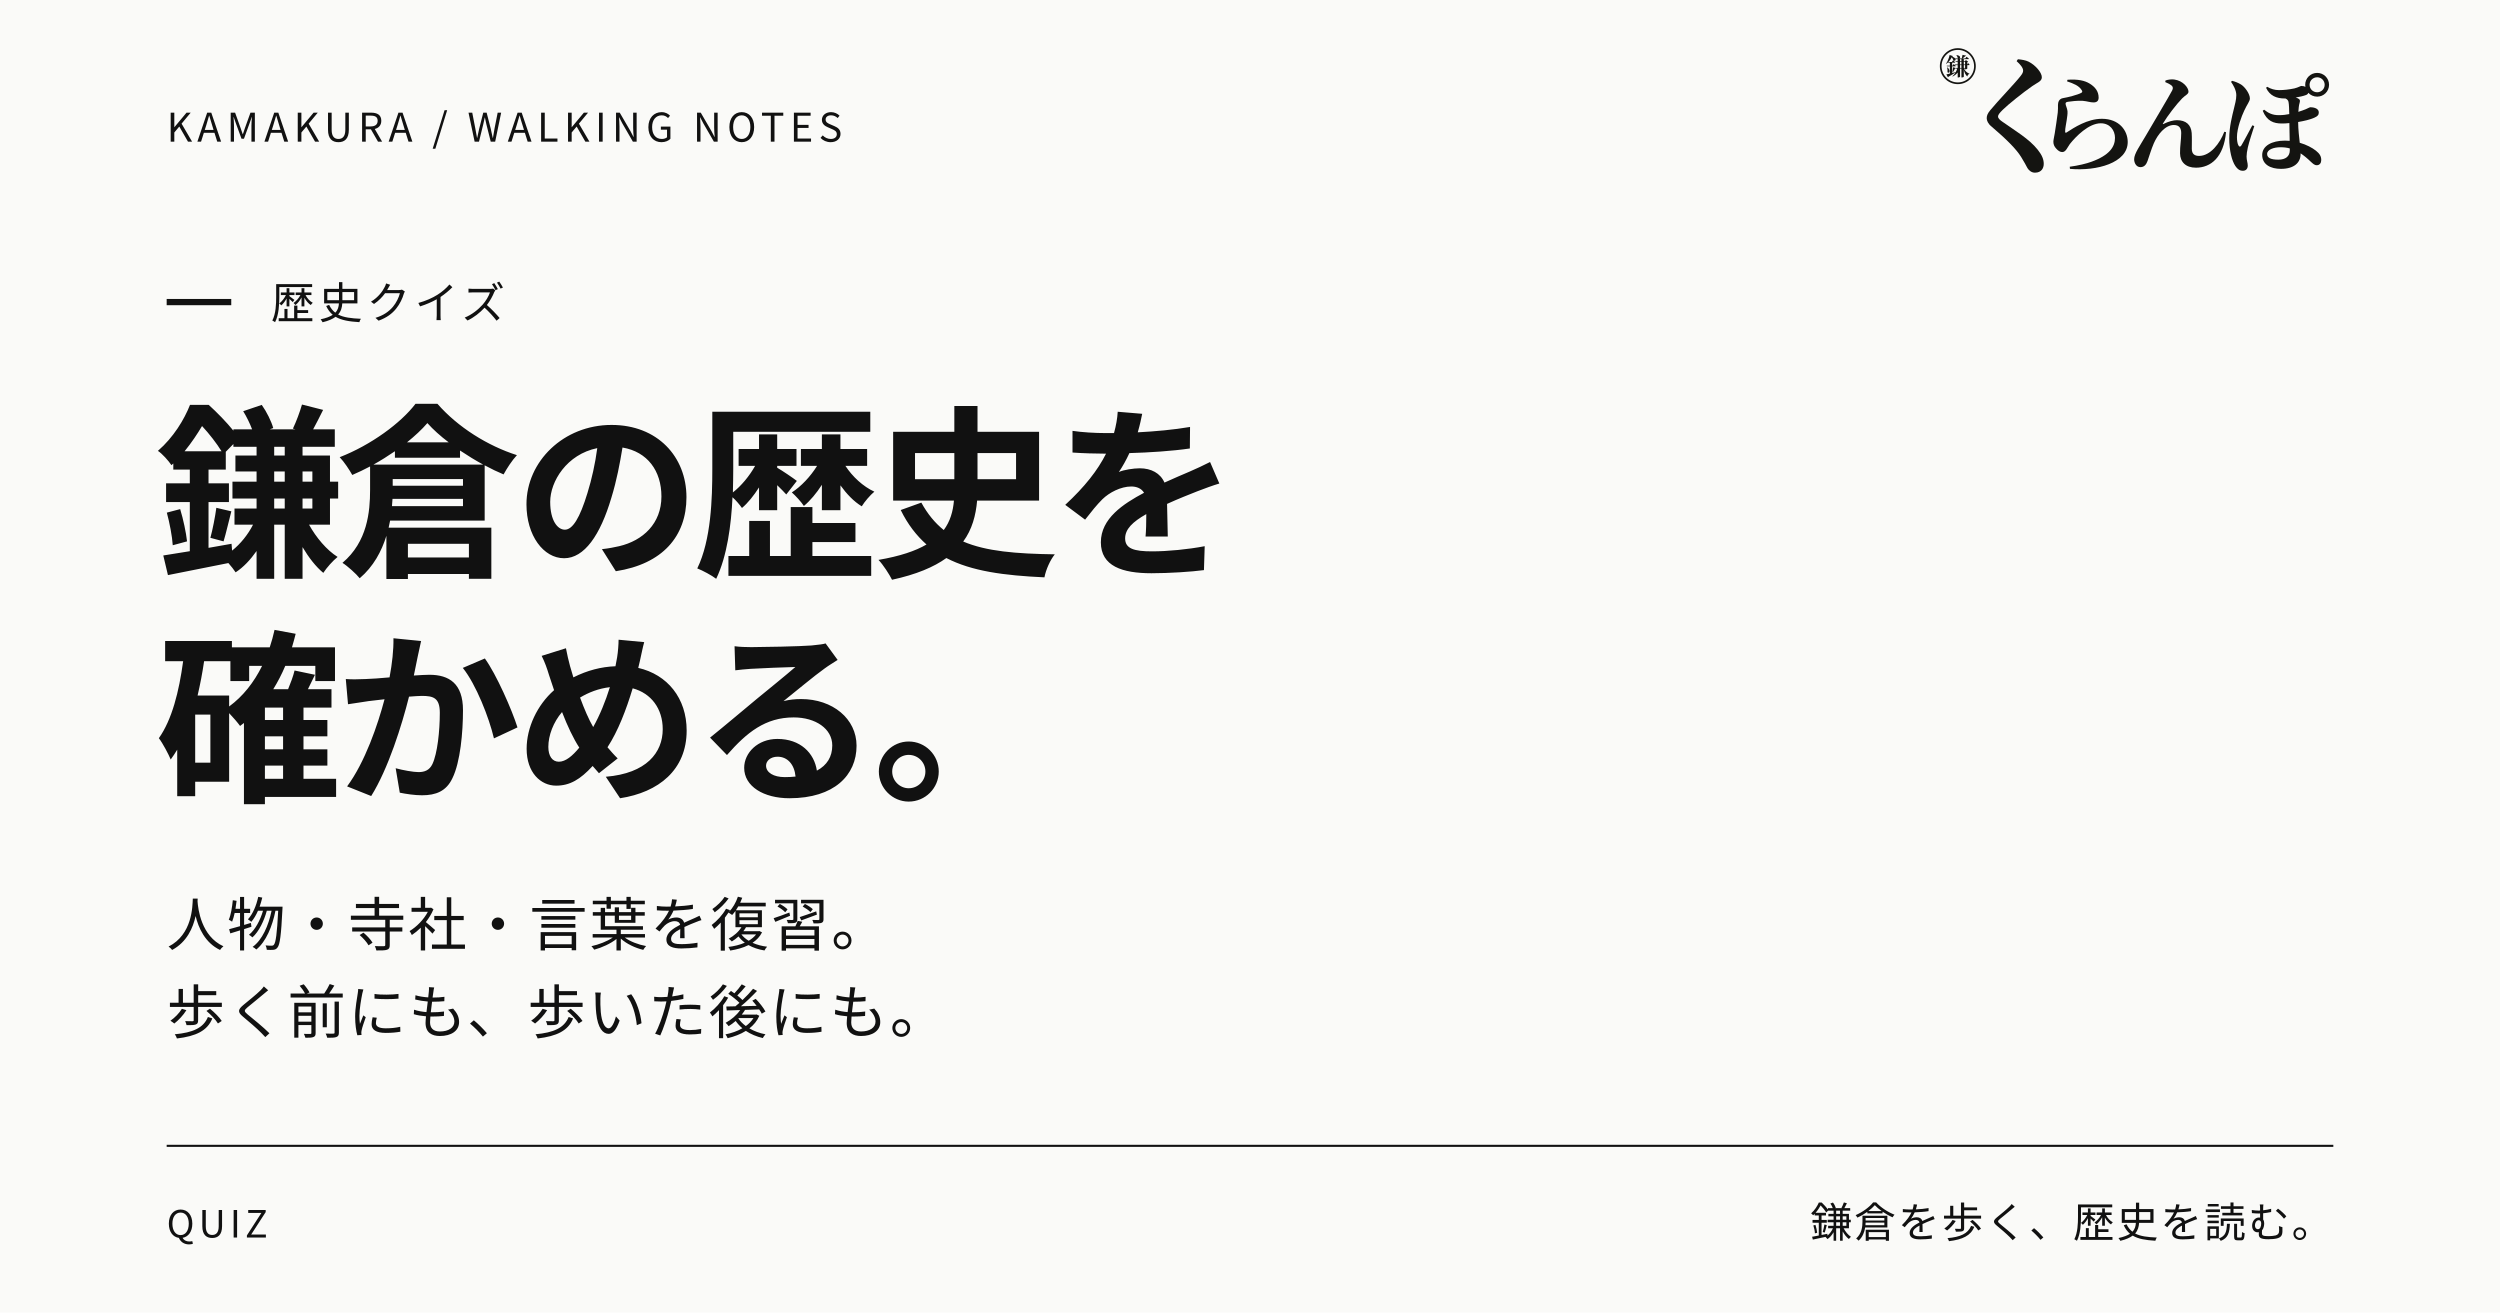
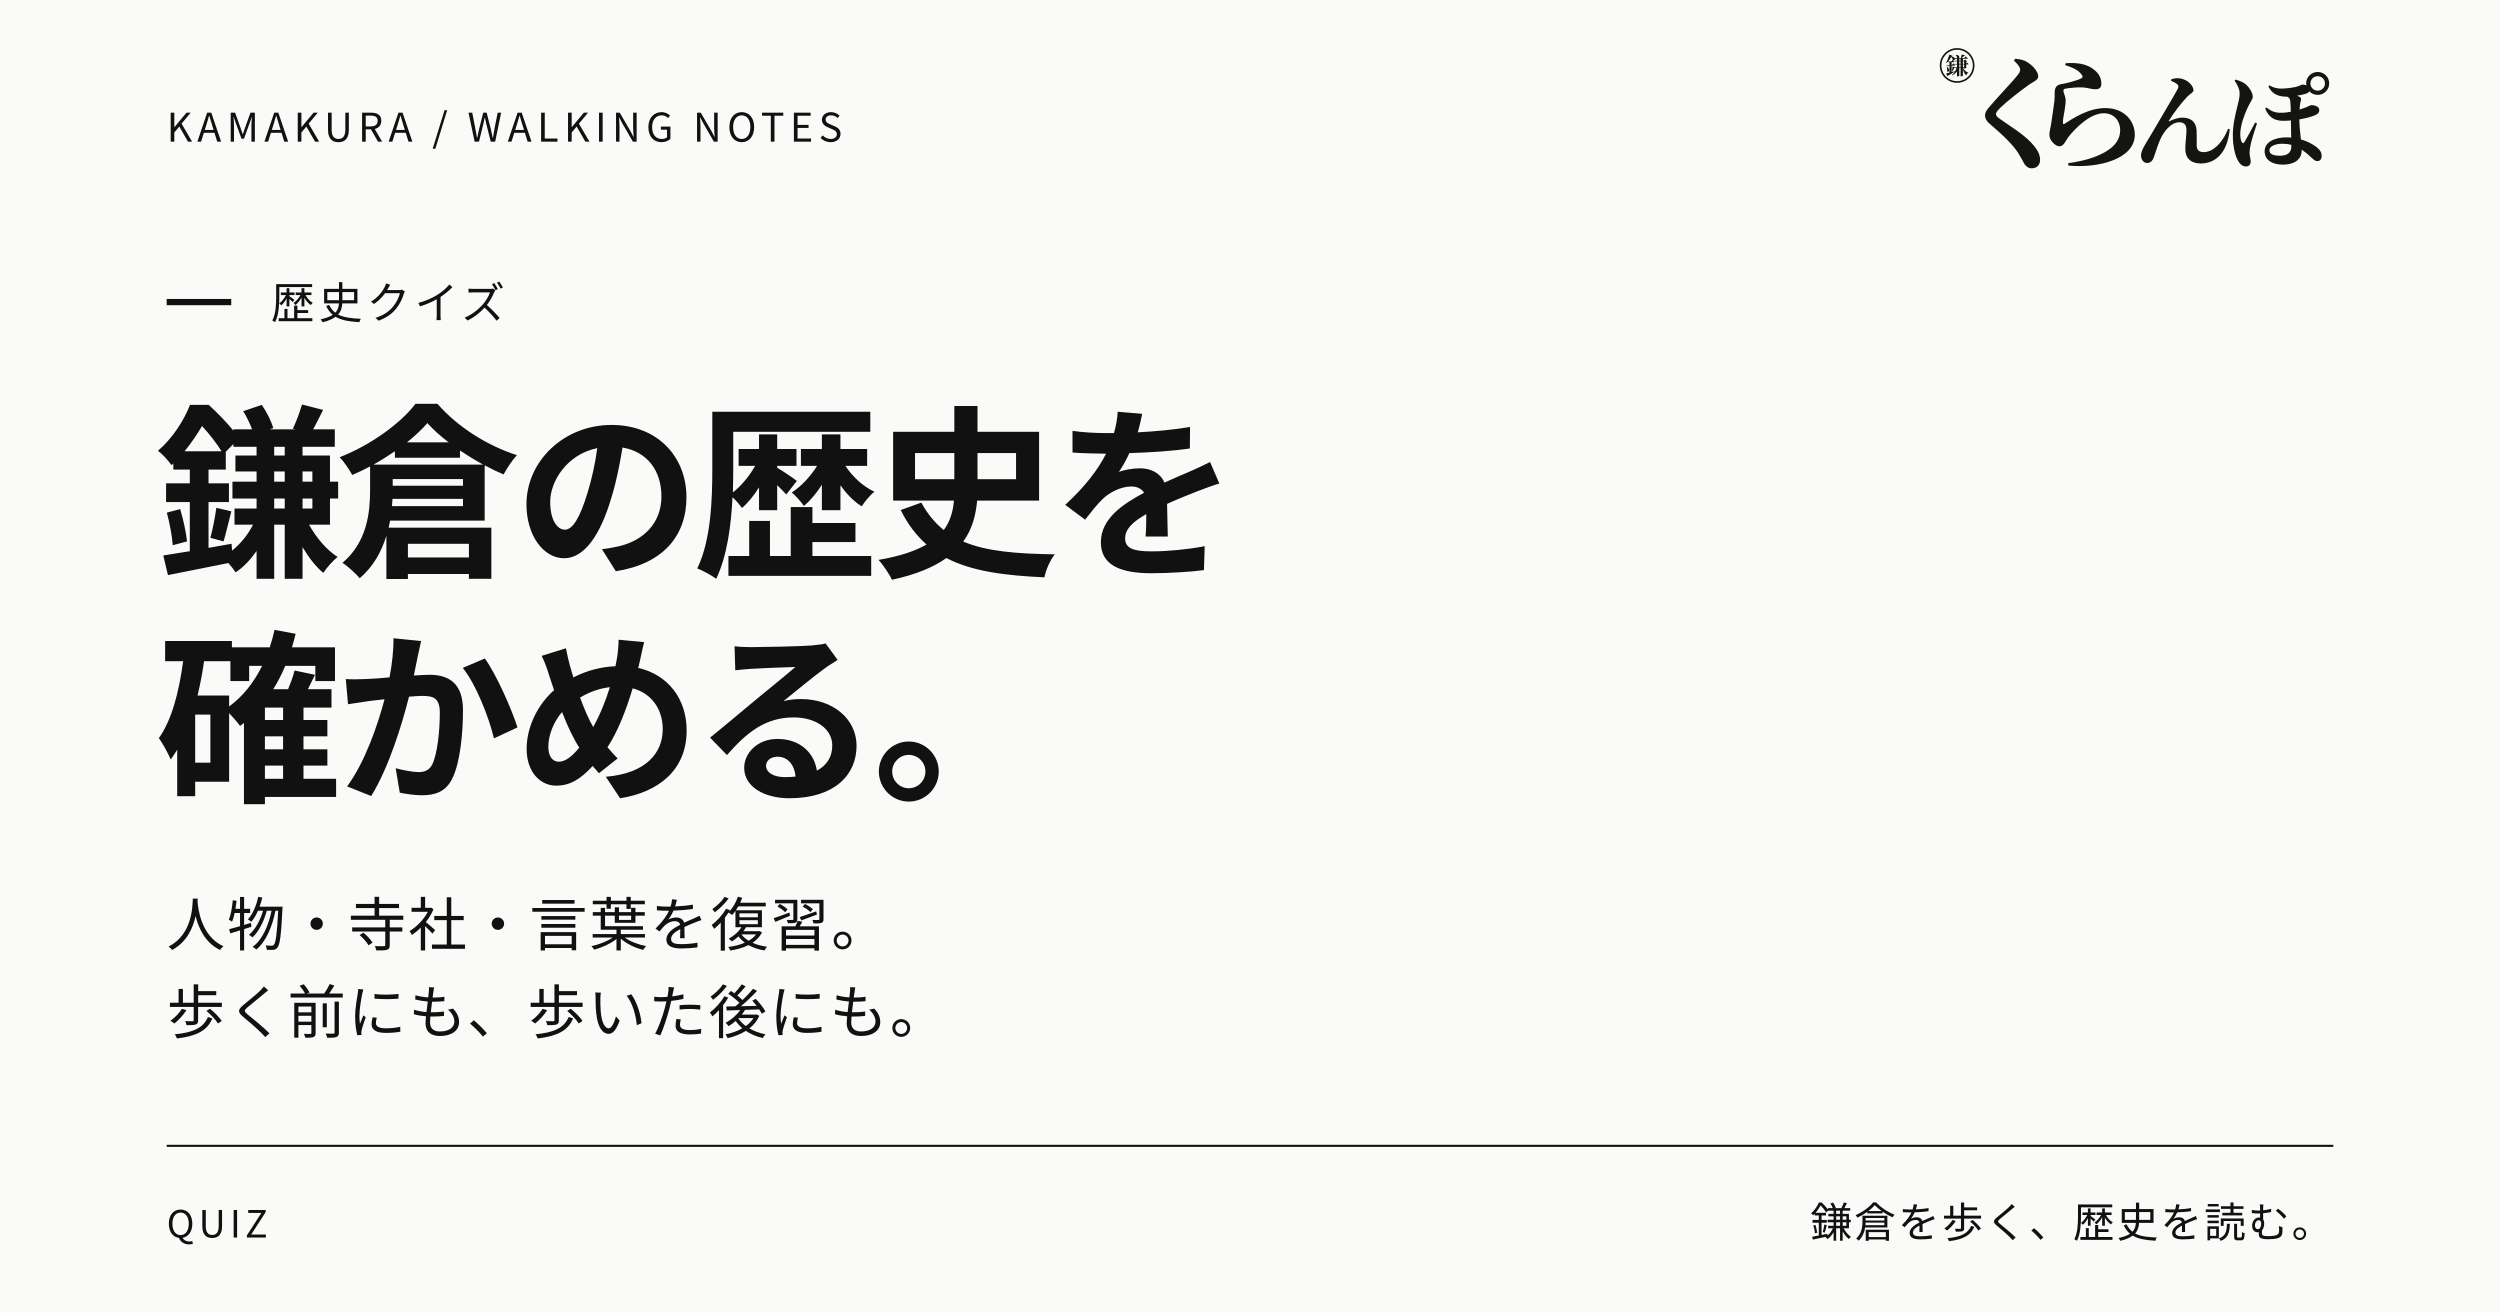
<svg xmlns="http://www.w3.org/2000/svg" width="1200" height="630" viewBox="0 0 1200 630">
  <rect width="1200" height="630" fill="#fafaf8" />
  <g fill="#111" font-family="Noto Sans CJK JP, sans-serif">
    <text x="80" y="68" font-size="19" font-weight="400" letter-spacing="2.6" text-anchor="start">KAMAKURA / WALKING NOTES</text>
-     <g transform="translate(930,22) scale(.5135)">
+     <g transform="translate(930,22) scale(0.4958026)">
      <circle cx="19" cy="19" r="16" fill="none" stroke="#141411" stroke-width="1.6" />
      <path d="M71 332 57 329C71 273 81 194 72 130C134 54 227 196 71 332ZM307 336C300 268 290 187 279 134L296 128C328 170 359 230 385 282C401 282 412 288 417 298L422 281H479C462 227 439 174 410 124L407 134L266 97V375H391C404 375 414 380 416 390C386 424 332 472 332 472L285 403H266V526H368C382 526 392 531 394 542C362 576 304 625 304 625L253 554H112C170 615 218 687 250 753C284 707 309 656 320 621C363 583 422 620 407 673H497V588H406L415 560H497V452H383L391 424H497V309H413L414 305ZM595 673H652V588H595ZM25 39 92 -82C104 -78 113 -69 116 -56C252 20 346 79 409 122C374 62 330 8 278 -37L288 -50C373 -5 443 51 497 118V-88H514C565 -88 595 -66 595 -60V281H652V-88H670C720 -88 751 -66 751 -60V233C779 109 824 17 897 -47C911 12 941 47 982 58L984 69C892 104 801 181 757 281H804V250H819C849 250 894 269 895 276V424H968C980 424 989 429 992 440C972 468 931 512 931 512L897 452H895V546C914 549 927 557 933 565L839 636L795 588H751V673H940C954 673 964 678 966 689C929 724 867 774 867 774L812 702H692C736 731 782 768 811 797C833 797 844 805 848 818L698 852C692 808 679 747 666 702H572C618 729 616 824 450 843L441 838C467 806 497 753 505 707L513 702H396L398 693C381 723 339 754 262 779C289 782 299 790 303 802L160 846C142 743 82 580 13 486L24 478C52 498 79 521 104 546L110 526H172V403H40L48 375H172V73C109 58 56 45 25 39ZM804 424V309H751V424ZM804 452H751V560H804ZM595 424H652V309H595ZM595 452V560H652V452Z" transform="translate(7.707865,27.58427) scale(0.02247191,-0.02247191)" fill="#141411" />
      <path d="M623 -72C675 -72 692 -35 692 -3C692 31 680 64 645 108C577 194 465 259 369 327C348 341 333 355 333 369C333 382 343 395 369 421C411 463 530 558 603 609C646 638 677 646 677 678C677 713 630 771 573 800C548 812 520 816 489 819L479 804C508 778 530 752 530 730C530 716 524 705 509 686C470 635 326 485 273 420C252 395 244 377 244 356C244 337 255 312 280 292C397 192 475 115 514 52C541 9 552 -14 564 -36C576 -55 596 -72 623 -72Z" transform="translate(16.964,110) scale(0.119,-0.119)" fill="#141411" />
-       <path d="M335 -30 337 -50C588 -73 877 6 877 201C877 308 797 418 636 418C500 418 376 336 305 290C297 285 293 287 292 298C291 328 302 369 307 408C311 440 316 461 314 490C311 518 296 543 296 559C296 567 300 575 318 577C343 581 409 589 456 586C501 582 525 571 558 571C591 571 605 588 605 616C605 674 573 717 516 750C475 774 413 790 314 783L310 768C372 747 420 728 446 687C455 675 454 666 442 660C409 642 315 618 271 611C236 605 225 574 225 547C225 522 226 505 223 476C218 429 202 330 195 283C189 244 182 222 182 203C182 180 190 159 208 140C227 118 246 107 265 107C298 107 311 147 336 182C393 254 513 376 625 376C711 376 758 310 758 240C758 158 709 78 537 16C491 -1 413 -20 335 -30Z" transform="translate(90.112,110) scale(0.1,-0.1)" fill="#141411" />
-       <path d="M665 -39C804 -39 924 58 946 293L930 297C889 189 800 71 694 71C653 71 626 88 626 138C626 193 628 238 625 285C619 362 572 405 487 405C455 405 410 394 362 370C355 366 353 369 357 375C397 443 484 556 535 608C563 637 595 648 595 671C595 711 542 774 463 785C441 789 404 785 380 776L378 761C396 754 423 741 438 728C449 718 453 704 443 684C413 626 262 374 196 260C141 165 87 92 87 40C87 4 108 -34 146 -34C183 -34 201 -7 212 23C229 70 246 131 271 189C307 271 377 360 458 360C512 360 527 326 527 284C527 220 515 165 516 96C517 14 569 -39 665 -39Z" transform="translate(175.112,110) scale(0.1,-0.1)" fill="#141411" />
-       <path d="M190 -68C221 -68 236 -47 236 -19C236 8 225 29 225 66C225 85 229 117 237 151C249 202 277 290 297 350L279 357C251 305 194 197 175 167C166 154 156 155 148 171C140 186 135 214 135 246C135 331 179 443 203 494C230 554 256 581 256 608C256 651 211 714 174 738C144 756 117 766 89 773L80 763C99 736 129 687 129 639C129 593 116 555 106 510C91 448 63 344 63 235C63 120 88 24 120 -23C146 -61 169 -68 190 -68ZM885 666C845 666 814 697 814 736C814 775 845 806 885 806C924 806 955 775 955 736C955 697 924 666 885 666ZM885 625C946 625 996 674 996 736C996 798 946 847 885 847C823 847 773 798 773 736L775 717C764 722 751 725 737 725C728 725 712 712 672 702C624 692 575 686 528 686C489 686 451 697 418 717L407 708C442 632 508 608 578 608H588C602 602 614 592 617 576C622 551 623 504 624 462C597 456 565 452 525 452C464 452 427 473 389 503L376 493C415 397 477 374 554 374C578 374 600 375 625 378L628 212C614 213 599 214 584 214C461 214 371 165 371 80C371 -10 450 -50 546 -50C672 -50 730 10 730 89V95C760 75 791 50 825 17C843 1 858 -16 881 -16C909 -16 923 6 923 32C923 68 908 92 873 120C839 147 785 176 722 194C716 249 708 313 707 388C760 397 815 409 858 428C891 442 900 456 900 477C900 524 833 526 819 526C815 526 801 517 777 507C758 499 734 491 709 483C711 515 714 545 721 568C726 587 726 598 708 607C702 611 693 614 684 617C719 623 754 630 780 640C791 644 799 650 802 661C822 639 852 625 885 625ZM629 141V123C629 68 591 36 522 36C453 36 417 52 417 89C417 130 478 152 542 152C572 152 601 149 629 141Z" transform="translate(266.412,110) scale(0.1,-0.1)" fill="#141411" />
+       <path d="M335 -30 337 -50C588 -73 877 6 877 201C877 308 797 418 636 418C500 418 376 336 305 290C297 285 293 287 292 298C291 328 302 369 307 408C311 440 316 461 314 490C311 518 296 543 296 559C296 567 300 575 318 577C343 581 409 589 456 586C501 582 525 571 558 571C591 571 605 588 605 616C605 674 573 717 516 750C475 774 413 790 314 783L310 768C372 747 420 728 446 687C455 675 454 666 442 660C409 642 315 618 271 611C236 605 225 574 225 547C225 522 226 505 223 476C218 429 202 330 195 283C189 244 182 222 182 203C182 180 190 159 208 140C227 118 246 107 265 107C298 107 311 147 336 182C393 254 513 376 625 376C711 376 758 310 758 240C758 158 709 78 537 16C491 -1 413 -20 335 -30Z" transform="translate(86.654,110) scale(0.119,-0.119)" fill="#141411" />
+       <path d="M665 -39C804 -39 924 58 946 293L930 297C889 189 800 71 694 71C653 71 626 88 626 138C626 193 628 238 625 285C619 362 572 405 487 405C455 405 410 394 362 370C355 366 353 369 357 375C397 443 484 556 535 608C563 637 595 648 595 671C595 711 542 774 463 785C441 789 404 785 380 776L378 761C396 754 423 741 438 728C449 718 453 704 443 684C413 626 262 374 196 260C141 165 87 92 87 40C87 4 108 -34 146 -34C183 -34 201 -7 212 23C229 70 246 131 271 189C307 271 377 360 458 360C512 360 527 326 527 284C527 220 515 165 516 96C517 14 569 -39 665 -39Z" transform="translate(188.317,110) scale(0.1,-0.1)" fill="#141411" />
+       <path d="M190 -68C221 -68 236 -47 236 -19C236 8 225 29 225 66C225 85 229 117 237 151C249 202 277 290 297 350L279 357C251 305 194 197 175 167C166 154 156 155 148 171C140 186 135 214 135 246C135 331 179 443 203 494C230 554 256 581 256 608C256 651 211 714 174 738C144 756 117 766 89 773L80 763C99 736 129 687 129 639C129 593 116 555 106 510C91 448 63 344 63 235C63 120 88 24 120 -23C146 -61 169 -68 190 -68ZM885 666C845 666 814 697 814 736C814 775 845 806 885 806C924 806 955 775 955 736C955 697 924 666 885 666ZM885 625C946 625 996 674 996 736C996 798 946 847 885 847C823 847 773 798 773 736L775 717C764 722 751 725 737 725C728 725 712 712 672 702C624 692 575 686 528 686C489 686 451 697 418 717L407 708C442 632 508 608 578 608H588C602 602 614 592 617 576C622 551 623 504 624 462C597 456 565 452 525 452C464 452 427 473 389 503L376 493C415 397 477 374 554 374C578 374 600 375 625 378L628 212C614 213 599 214 584 214C461 214 371 165 371 80C371 -10 450 -50 546 -50C672 -50 730 10 730 89V95C760 75 791 50 825 17C843 1 858 -16 881 -16C909 -16 923 6 923 32C923 68 908 92 873 120C839 147 785 176 722 194C716 249 708 313 707 388C760 397 815 409 858 428C891 442 900 456 900 477C900 524 833 526 819 526C815 526 801 517 777 507C758 499 734 491 709 483C711 515 714 545 721 568C726 587 726 598 708 607C702 611 693 614 684 617C719 623 754 630 780 640C791 644 799 650 802 661C822 639 852 625 885 625ZM629 141V123C629 68 591 36 522 36C453 36 417 52 417 89C417 130 478 152 542 152C572 152 601 149 629 141Z" transform="translate(279.617,110) scale(0.1,-0.1)" fill="#141411" />
    </g>
    <path d="M80 145H111" stroke="#111" stroke-width="3" />
    <text x="130" y="153" font-size="21" font-weight="400" letter-spacing="2" text-anchor="start">歴史クイズ</text>
    <text x="75" y="270" font-size="89" font-weight="900" letter-spacing="-3" text-anchor="start">鎌倉の歴史を</text>
    <text x="75" y="378" font-size="89" font-weight="900" letter-spacing="-3" text-anchor="start">確かめる。</text>
    <text x="80" y="454" font-size="28" font-weight="400" letter-spacing="1" text-anchor="start">人物・寺社・言葉を復習。</text>
    <text x="80" y="496" font-size="28" font-weight="400" letter-spacing="1" text-anchor="start">歩く前にも、歩いた後にも。</text>
    <path d="M80 550H1120" stroke="#111" stroke-width="1" />
    <text x="80" y="594" font-size="18" font-weight="400" letter-spacing="2" text-anchor="start">QUIZ</text>
    <text x="1120" y="594" font-size="20" font-weight="400" letter-spacing="1" text-anchor="end">鎌倉を歩く、歴史を読む。</text>
  </g>
</svg>
